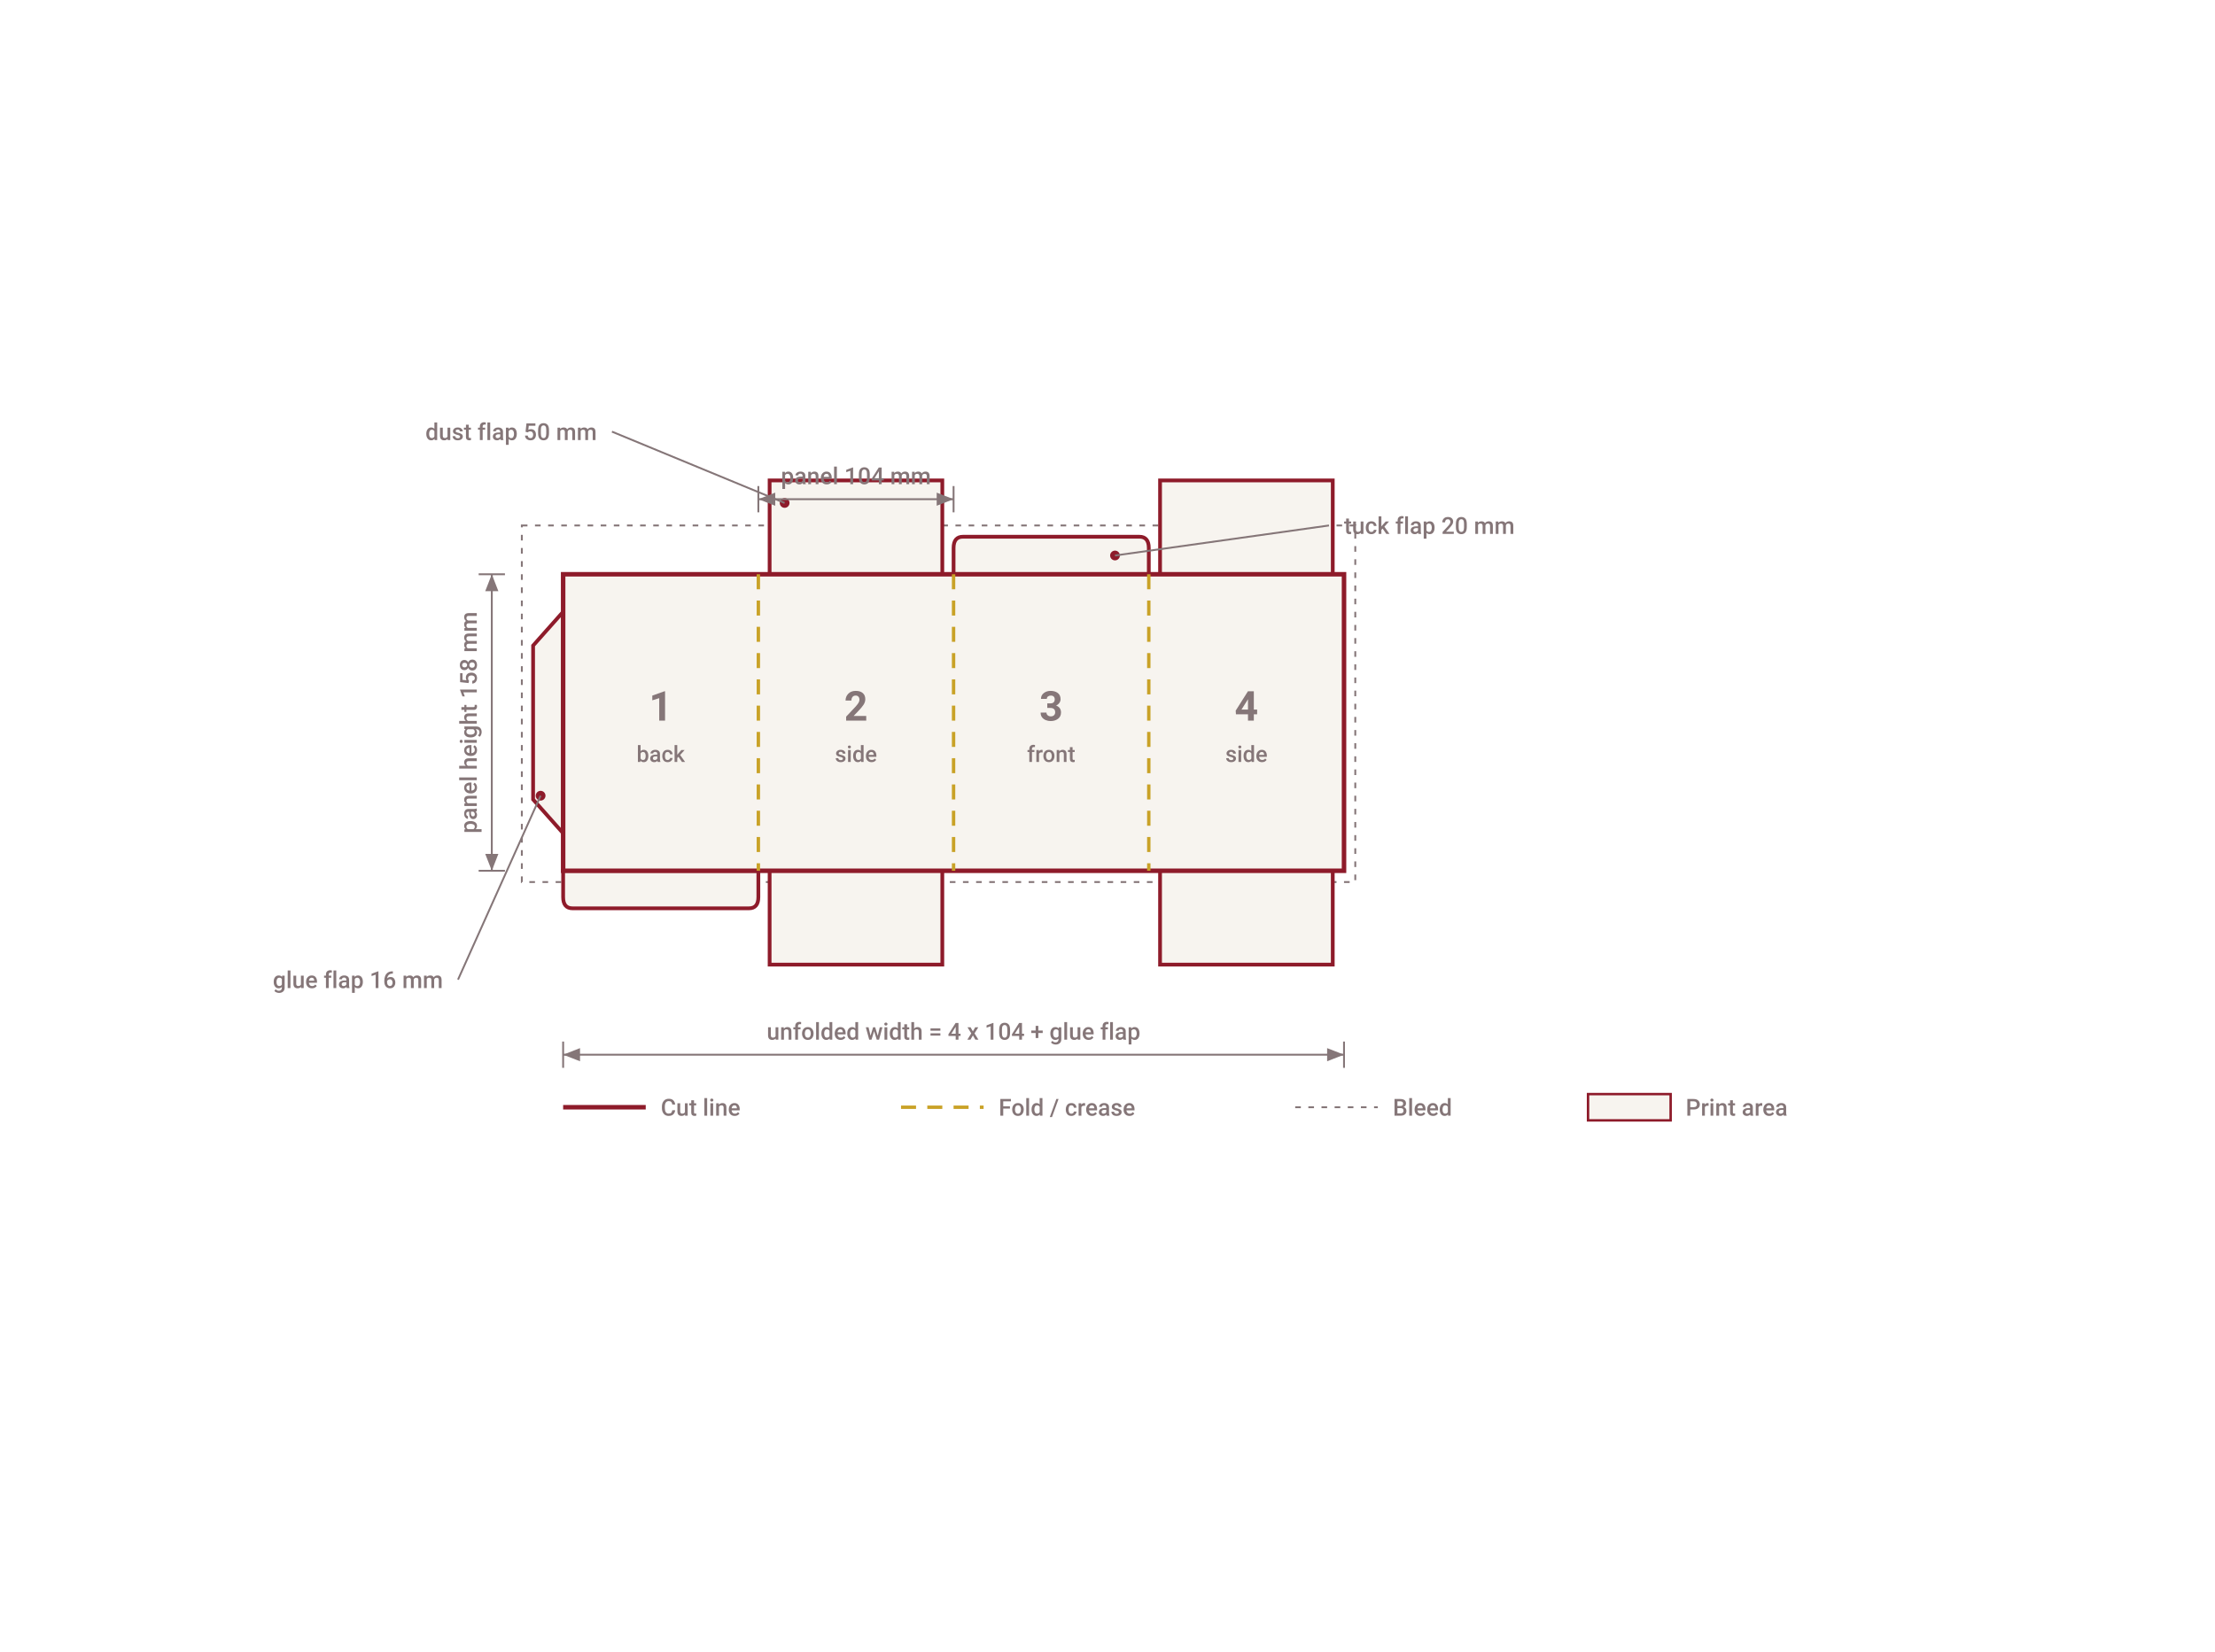
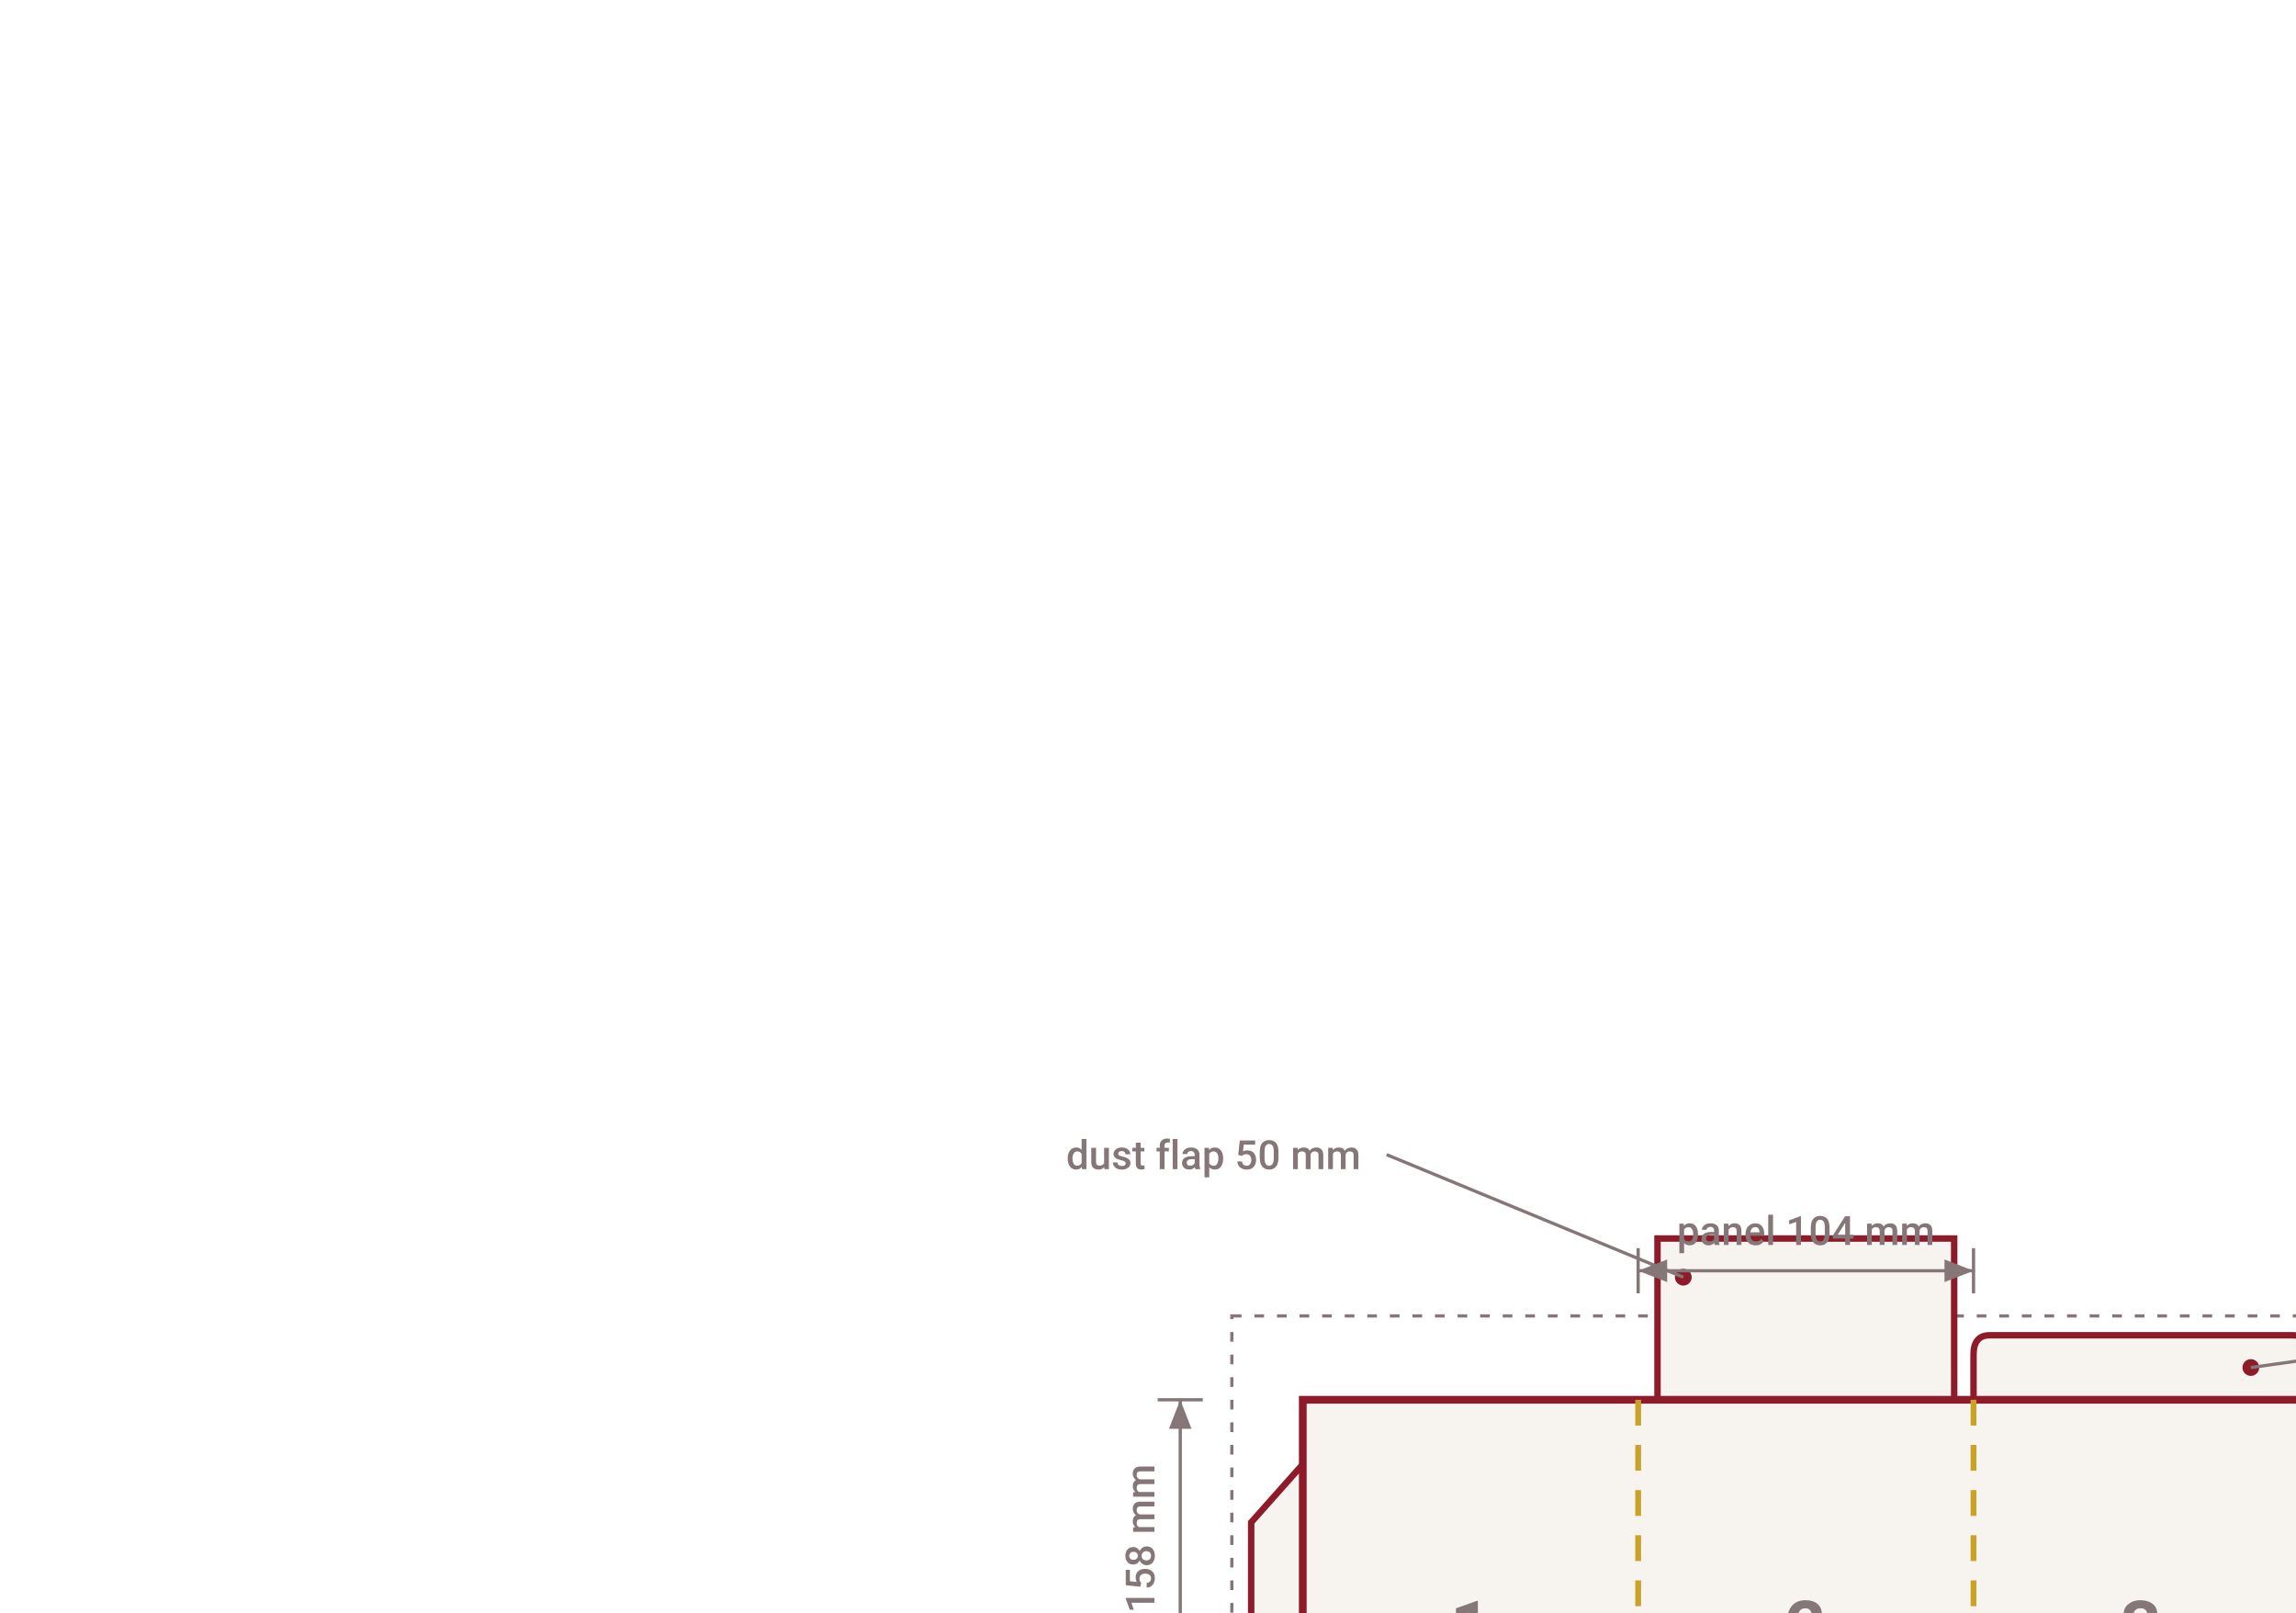
- <svg xmlns="http://www.w3.org/2000/svg" viewBox="0 0 1180 880" width="1180" height="880" role="img" aria-labelledby="ttl dsc">
+ <svg xmlns="http://www.w3.org/2000/svg" viewBox="-104 -128 712 500" width="712" height="500" role="img" aria-labelledby="ttl dsc">
  <g transform="translate(300.0,306.0)">
    <g id="dl-bleed">
      <rect x="-22.0" y="-26.0" width="444.0" height="190.0" fill="none" stroke="#857678" stroke-width="1" stroke-dasharray="3 4" />
      <g id="dl-dust">
        <path d="M 110.0 0.0 L 110.0 -50.0 L 202.0 -50.0 L 202.0 0.0" fill="#F7F4EF" stroke="#8E1B2A" stroke-width="2" />
        <path d="M 110.0 158.0 L 110.0 208.0 L 202.0 208.0 L 202.0 158.0" fill="#F7F4EF" stroke="#8E1B2A" stroke-width="2" />
        <path d="M 318.0 0.0 L 318.0 -50.0 L 410.0 -50.0 L 410.0 0.0" fill="#F7F4EF" stroke="#8E1B2A" stroke-width="2" />
        <path d="M 318.0 158.0 L 318.0 208.0 L 410.0 208.0 L 410.0 158.0" fill="#F7F4EF" stroke="#8E1B2A" stroke-width="2" />
        <g id="dl-tuck">
          <path id="tuckflap" d="M 208.0 0.0 L 208.0 -14.0 Q 208.0 -20.0 213.0 -20.0 L 307.0 -20.0 Q 312.0 -20.0 312.0 -14.0 L 312.0 0.0 Z" fill="#F7F4EF" stroke="#8E1B2A" stroke-width="2" />
          <g id="dl-tuck2">
            <path d="M 0.0 158.0 L 0.0 172.0 Q 0.0 178.0 5.0 178.0 L 99.0 178.0 Q 104.0 178.0 104.0 172.0 L 104.0 158.0 Z" fill="#F7F4EF" stroke="#8E1B2A" stroke-width="2" />
            <g id="dl-glue">
              <polygon points="0.0,20.0 -16.0,38.0 -16.0,120.0 0.0,138.0" fill="#F7F4EF" stroke="#8E1B2A" stroke-width="2" />
              <g id="dl-panels">
                <rect x="0.0" y="0.0" width="416.0" height="158.0" fill="#F7F4EF" stroke="#8E1B2A" stroke-width="2.4" />
                <g id="dl-creases">
                  <line x1="104.0" y1="0.0" x2="104.0" y2="158.0" stroke="#C9A227" stroke-width="1.8" stroke-dasharray="8 6" />
                  <line x1="208.0" y1="0.0" x2="208.0" y2="158.0" stroke="#C9A227" stroke-width="1.8" stroke-dasharray="8 6" />
                  <line x1="312.0" y1="0.0" x2="312.0" y2="158.0" stroke="#C9A227" stroke-width="1.8" stroke-dasharray="8 6" />
                  <g id="dl-labels">
                    <text x="52.0" y="78.0" font-family="system-ui,-apple-system,'Segoe UI',Roboto,Arial,sans-serif" font-size="22" font-weight="600" fill="#857678" text-anchor="middle">1</text>
                    <text x="52.0" y="100.0" font-family="system-ui,-apple-system,'Segoe UI',Roboto,Arial,sans-serif" font-size="12" font-weight="500" fill="#857678" text-anchor="middle">back</text>
                    <text x="156.0" y="78.0" font-family="system-ui,-apple-system,'Segoe UI',Roboto,Arial,sans-serif" font-size="22" font-weight="600" fill="#857678" text-anchor="middle">2</text>
                    <text x="156.0" y="100.0" font-family="system-ui,-apple-system,'Segoe UI',Roboto,Arial,sans-serif" font-size="12" font-weight="500" fill="#857678" text-anchor="middle">side</text>
                    <text x="260.0" y="78.0" font-family="system-ui,-apple-system,'Segoe UI',Roboto,Arial,sans-serif" font-size="22" font-weight="600" fill="#857678" text-anchor="middle">3</text>
                    <text x="260.0" y="100.0" font-family="system-ui,-apple-system,'Segoe UI',Roboto,Arial,sans-serif" font-size="12" font-weight="500" fill="#857678" text-anchor="middle">front</text>
                    <text x="364.0" y="78.0" font-family="system-ui,-apple-system,'Segoe UI',Roboto,Arial,sans-serif" font-size="22" font-weight="600" fill="#857678" text-anchor="middle">4</text>
                    <text x="364.0" y="100.0" font-family="system-ui,-apple-system,'Segoe UI',Roboto,Arial,sans-serif" font-size="12" font-weight="500" fill="#857678" text-anchor="middle">side</text>
                    <g id="dl-leaders">
                      <circle cx="118.0" cy="-38.0" r="2.6" fill="#8E1B2A" />
                      <path d="M 118.0 -38.0 L 26.0 -76.0" fill="none" stroke="#857678" stroke-width="1" />
                      <text x="18.0" y="-71.5" font-family="system-ui,-apple-system,'Segoe UI',Roboto,Arial,sans-serif" font-size="12.5" font-weight="500" fill="#857678" text-anchor="end">dust flap 50 mm</text>
                      <circle cx="294.0" cy="-10.0" r="2.6" fill="#8E1B2A" />
                      <path d="M 294.0 -10.0 L 408.0 -26.0" fill="none" stroke="#857678" stroke-width="1" />
                      <text x="416.0" y="-21.5" font-family="system-ui,-apple-system,'Segoe UI',Roboto,Arial,sans-serif" font-size="12.5" font-weight="500" fill="#857678" text-anchor="start">tuck flap 20 mm</text>
                      <circle cx="-12.0" cy="118.0" r="2.6" fill="#8E1B2A" />
                      <path d="M -12.0 118.0 L -56.0 216.0" fill="none" stroke="#857678" stroke-width="1" />
                      <text x="-64.0" y="220.5" font-family="system-ui,-apple-system,'Segoe UI',Roboto,Arial,sans-serif" font-size="12.5" font-weight="500" fill="#857678" text-anchor="end">glue flap 16 mm</text>
                      <g id="dl-dims">
                        <line x1="0.0" y1="256.0" x2="416.0" y2="256.0" stroke="#857678" stroke-width="1" />
                        <path d="M 0.0 256.0 l 9 -3.5 l 0 7 z" fill="#857678" />
                        <line x1="0.0" y1="249.0" x2="0.0" y2="263.0" stroke="#857678" stroke-width="1" />
                        <path d="M 416.0 256.0 l -9 -3.5 l 0 7 z" fill="#857678" />
                        <line x1="416.0" y1="249.0" x2="416.0" y2="263.0" stroke="#857678" stroke-width="1" />
                        <text x="208.0" y="248.0" font-family="system-ui,-apple-system,'Segoe UI',Roboto,Arial,sans-serif" font-size="12.5" font-weight="500" fill="#857678" text-anchor="middle">unfolded width = 4 x 104 + glue flap</text>
                        <line x1="104.0" y1="-40.0" x2="208.0" y2="-40.0" stroke="#857678" stroke-width="1" />
                        <path d="M 104.0 -40.0 l 9 -3.5 l 0 7 z" fill="#857678" />
                        <line x1="104.0" y1="-47.0" x2="104.0" y2="-33.0" stroke="#857678" stroke-width="1" />
                        <path d="M 208.0 -40.0 l -9 -3.5 l 0 7 z" fill="#857678" />
                        <line x1="208.0" y1="-47.0" x2="208.0" y2="-33.0" stroke="#857678" stroke-width="1" />
                        <text x="156.0" y="-48.0" font-family="system-ui,-apple-system,'Segoe UI',Roboto,Arial,sans-serif" font-size="12.5" font-weight="500" fill="#857678" text-anchor="middle">panel 104 mm</text>
                        <line x1="-38.0" y1="0.0" x2="-38.0" y2="158.0" stroke="#857678" stroke-width="1" />
                        <path d="M -38.0 0.0 l -3.5 9 l 7 0 z" fill="#857678" />
                        <line x1="-45.0" y1="0.0" x2="-31.0" y2="0.0" stroke="#857678" stroke-width="1" />
                        <path d="M -38.0 158.0 l -3.5 -9 l 7 0 z" fill="#857678" />
                        <line x1="-45.0" y1="158.0" x2="-31.0" y2="158.0" stroke="#857678" stroke-width="1" />
                        <text x="-46.0" y="79.0" font-family="system-ui,-apple-system,'Segoe UI',Roboto,Arial,sans-serif" font-size="12.5" font-weight="500" fill="#857678" text-anchor="middle" transform="rotate(-90 -46.0 79.0)">panel height 158 mm</text>
                        <g id="dl-legend">
                          <line x1="0.0" y1="284.0" x2="44.0" y2="284.0" stroke="#8E1B2A" stroke-width="2.4" />
                          <text x="52.0" y="288.5" font-family="system-ui,-apple-system,'Segoe UI',Roboto,Arial,sans-serif" font-size="12.5" font-weight="500" fill="#857678" text-anchor="start">Cut line</text>
                          <line x1="180.0" y1="284.0" x2="224.0" y2="284.0" stroke="#C9A227" stroke-width="1.8" stroke-dasharray="8 6" />
                          <text x="232.0" y="288.5" font-family="system-ui,-apple-system,'Segoe UI',Roboto,Arial,sans-serif" font-size="12.5" font-weight="500" fill="#857678" text-anchor="start">Fold / crease</text>
                          <line x1="390.0" y1="284.0" x2="434.0" y2="284.0" stroke="#857678" stroke-width="1" stroke-dasharray="3 4" />
                          <text x="442.0" y="288.5" font-family="system-ui,-apple-system,'Segoe UI',Roboto,Arial,sans-serif" font-size="12.5" font-weight="500" fill="#857678" text-anchor="start">Bleed</text>
                          <rect x="546.0" y="277.0" width="44" height="14" fill="#F7F4EF" stroke="#8E1B2A" stroke-width="1.3" />
                          <text x="598.0" y="288.5" font-family="system-ui,-apple-system,'Segoe UI',Roboto,Arial,sans-serif" font-size="12.5" font-weight="500" fill="#857678" text-anchor="start">Print area</text>
                        </g>
                      </g>
                    </g>
                  </g>
                </g>
              </g>
            </g>
          </g>
        </g>
      </g>
    </g>
  </g>
</svg>
